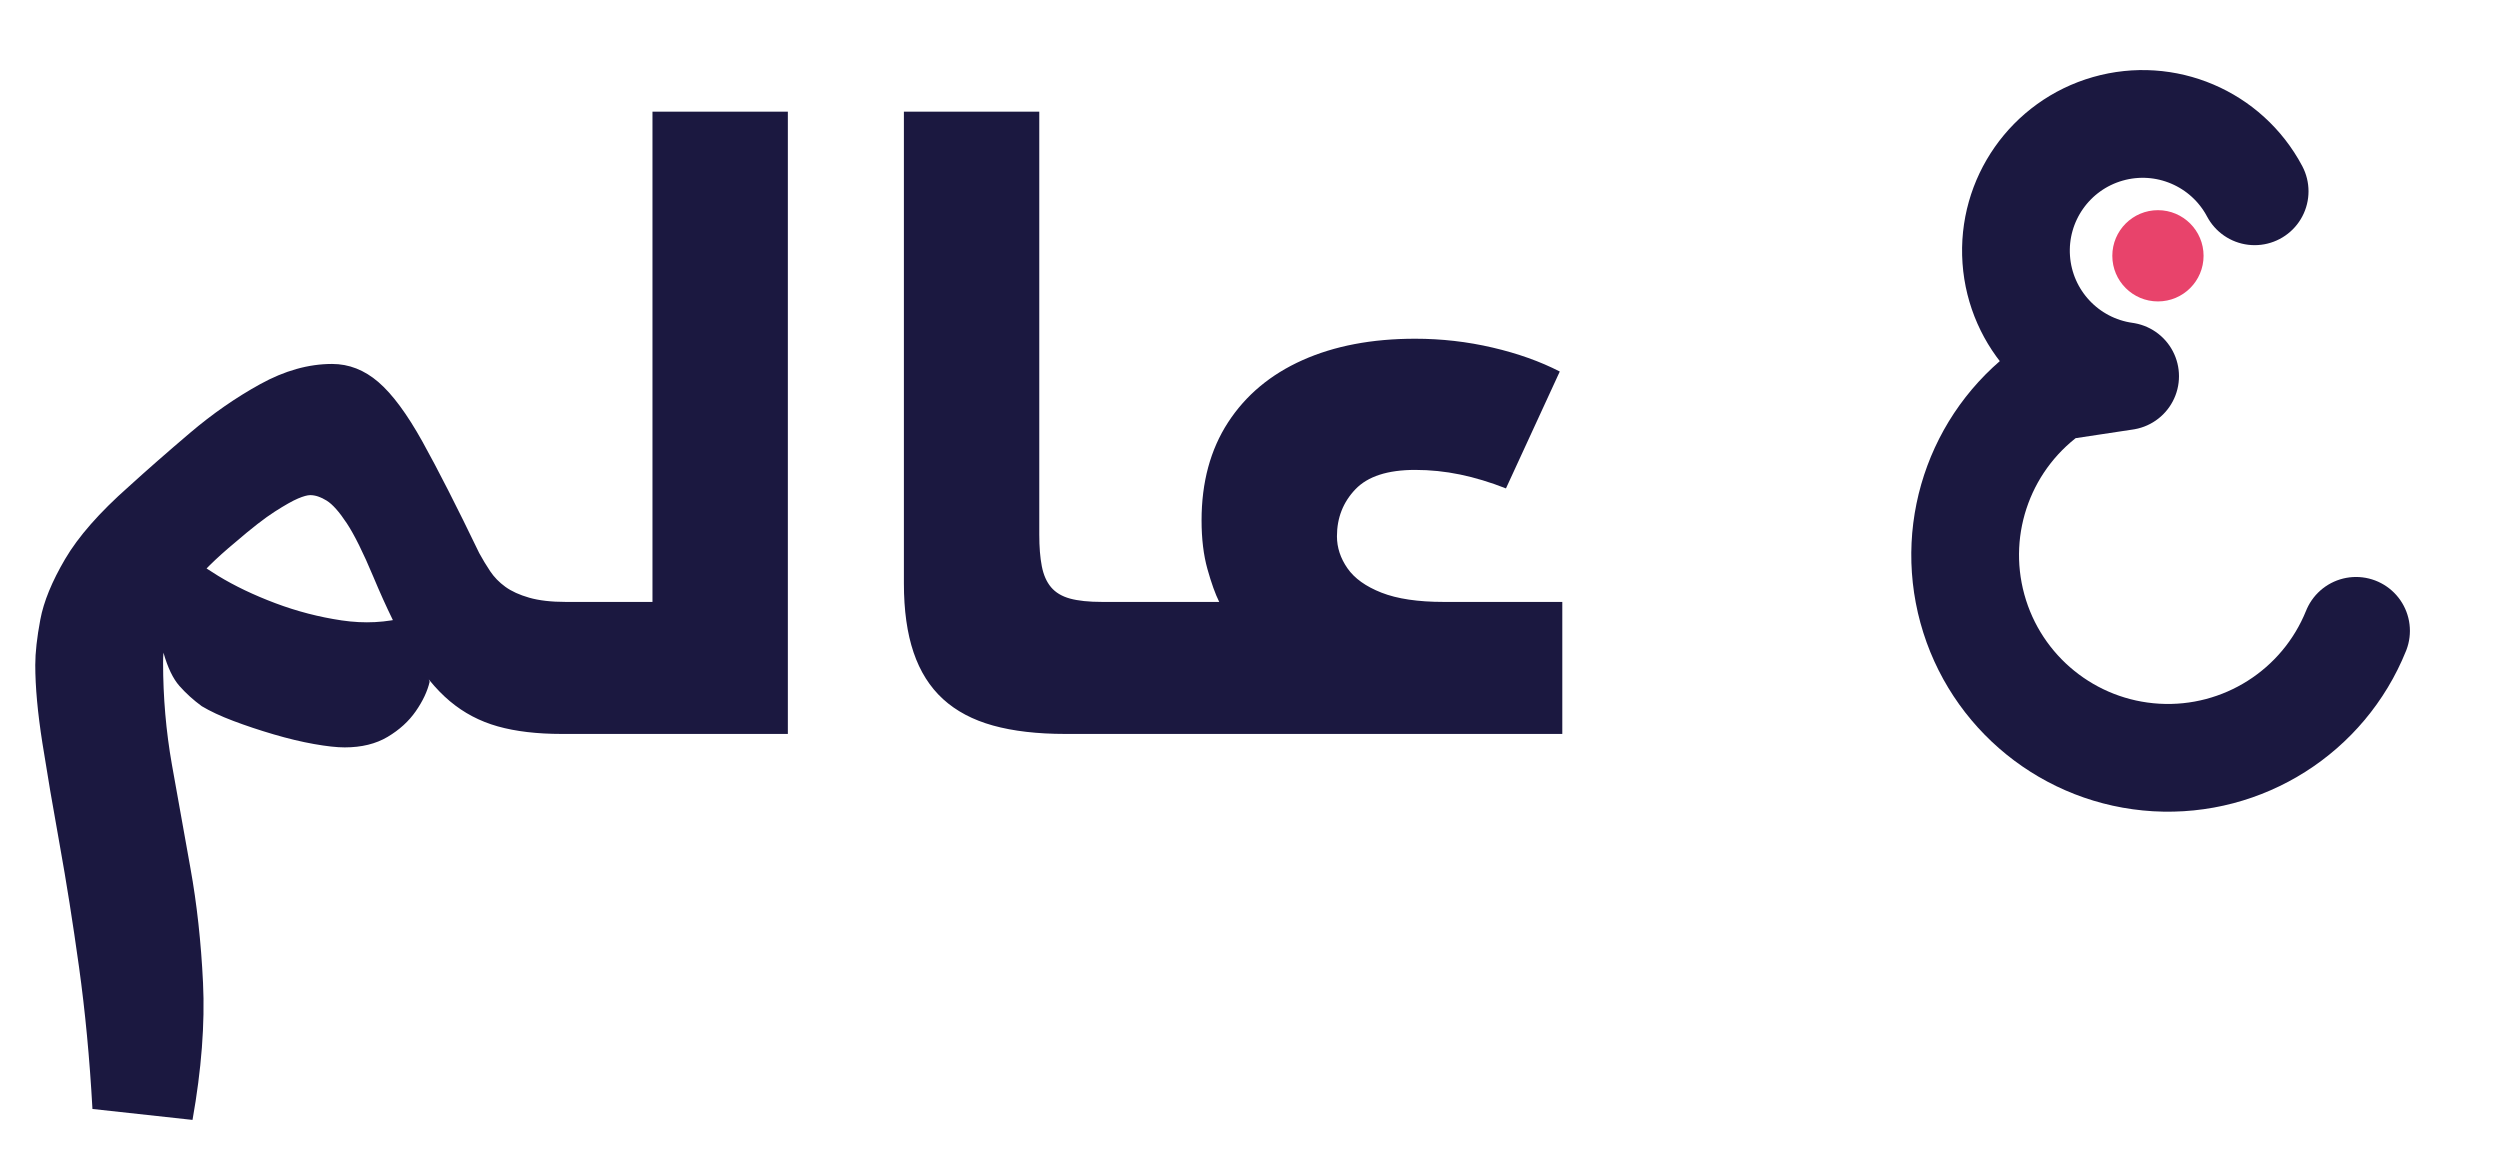
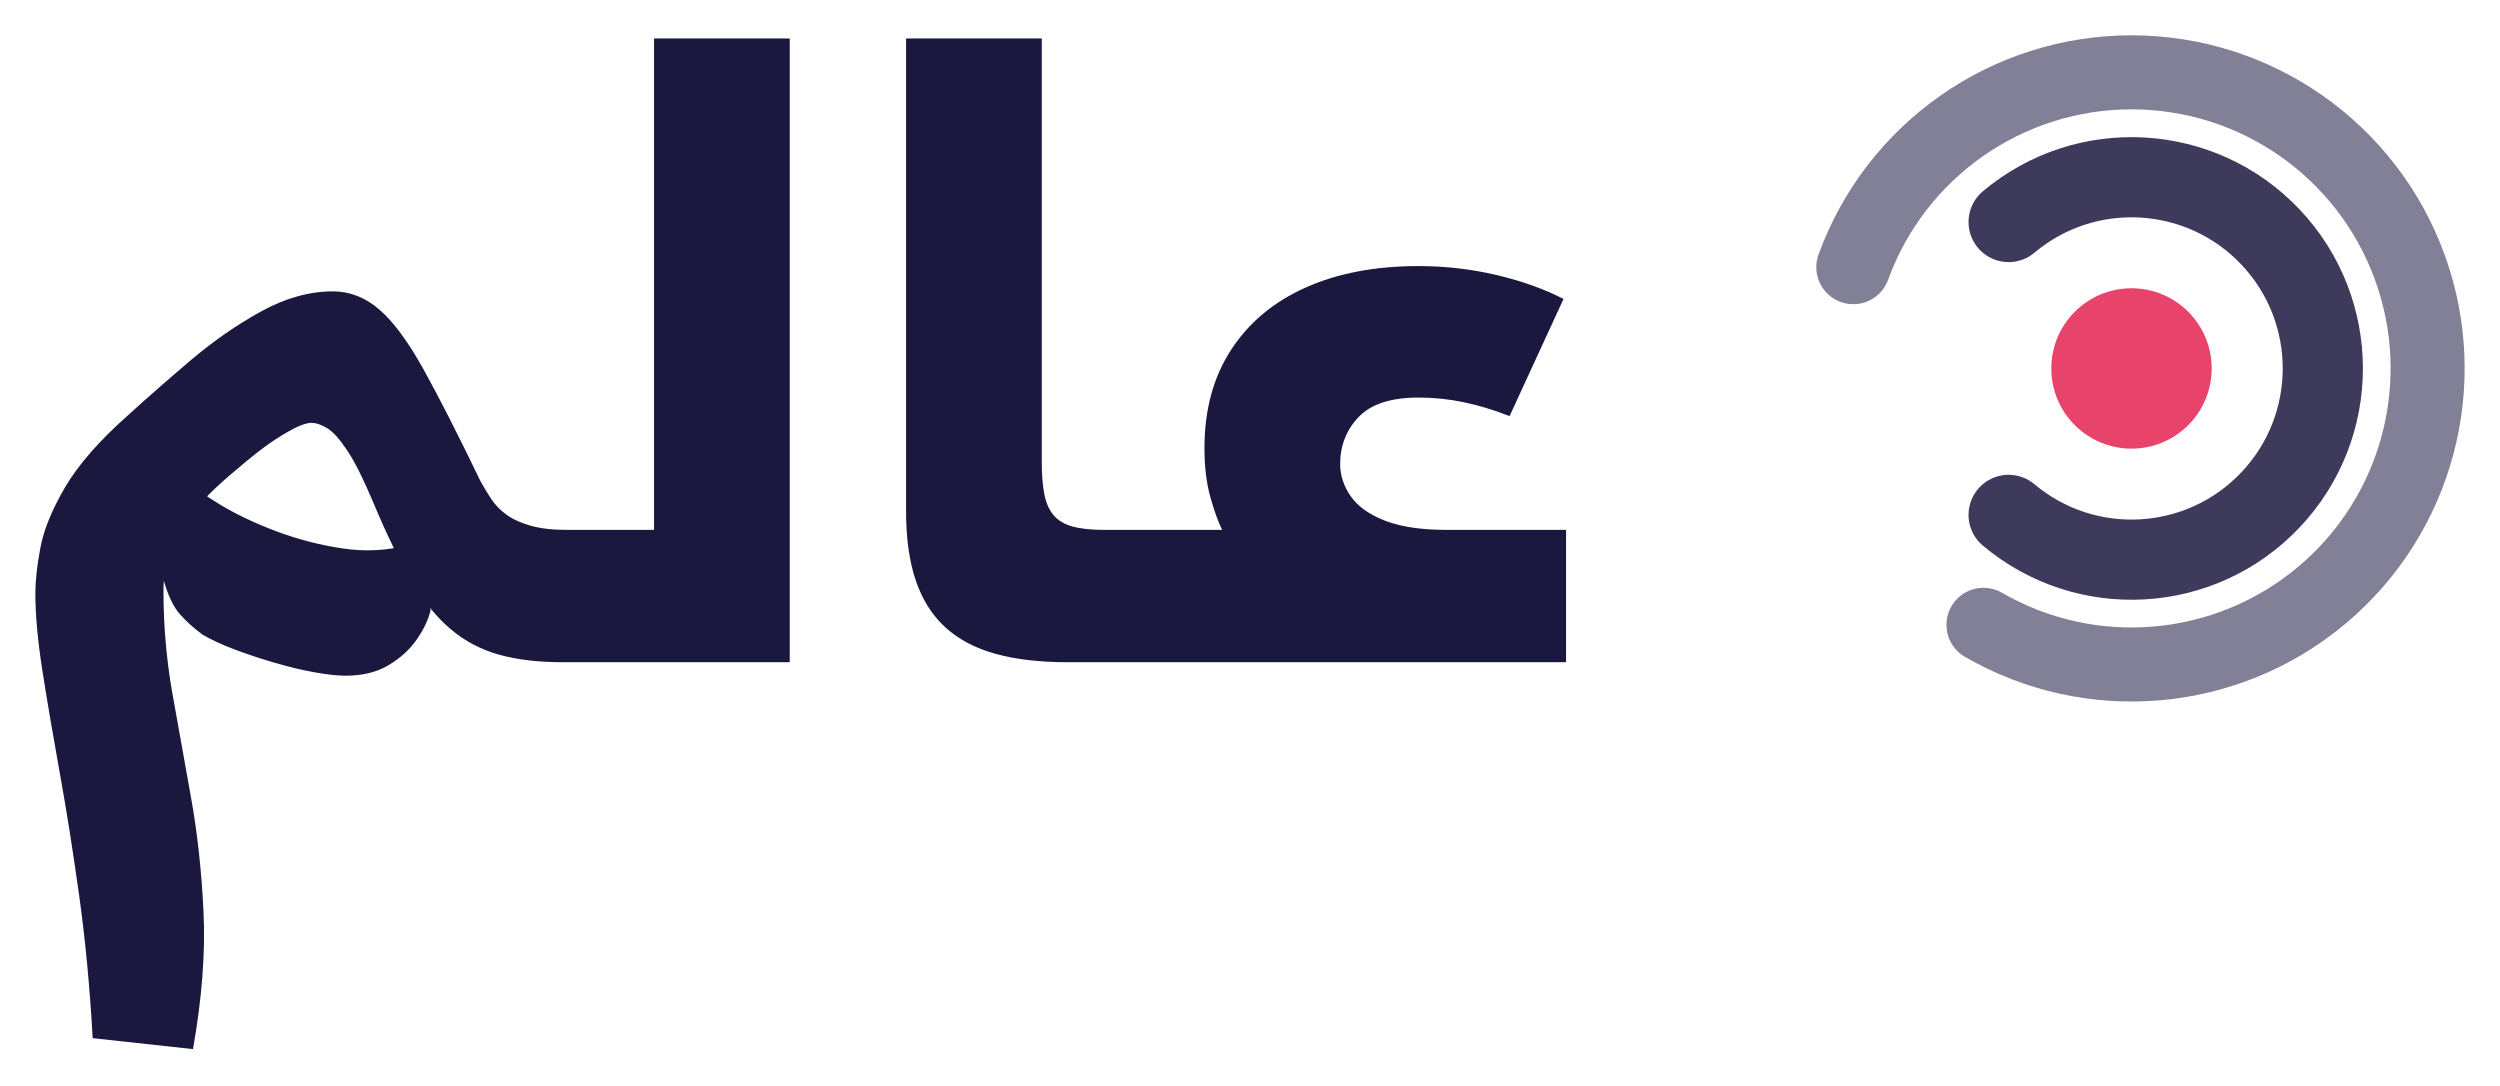
- <svg xmlns="http://www.w3.org/2000/svg" viewBox="-46.14 -192.25 3270.4 1513">
+ <svg xmlns="http://www.w3.org/2000/svg" viewBox="-46.14 -96.37 3262.57 1417.11">
  <g transform="translate(0 -46.14) scale(1.1)">
    <path d="M187 1199L68 1186Q63 1096 52 1017Q41 938 29 871.5Q17 805 8.5 751Q0 697 0 658Q0 636 6 604Q12 572 35.5 532Q59 492 111 446Q144 416 184 382Q224 348 267.5 324Q311 300 353 300Q383 300 408 321.5Q433 343 460.5 392.5Q488 442 528 525Q534 536 541 546.5Q548 557 559 565Q570 573 587.5 578Q605 583 631 583L637 583L637 740L626 740Q582 740 550 731Q518 722 493 701Q468 680 446.5 644Q425 608 402 553Q384 510 370.5 489.5Q357 469 346.5 462.5Q336 456 327 456Q322 456 312.5 460Q303 464 285 475.5Q267 487 238 512Q203 541 184.5 565Q166 589 159 610.5Q152 632 152 655Q152 717 162.5 776.5Q173 836 184.5 899.5Q196 963 199.5 1036Q203 1109 187 1199ZM368 756L368 756Q354 756 331.5 752Q309 748 283.5 740.5Q258 733 235.5 724.5Q213 716 198 707Q183 696 171.5 683Q160 670 152.5 643.5Q145 617 143 567L173 519Q188 534 217.5 552Q247 570 285.5 584.5Q324 599 364.5 605Q405 611 442 601L469 678Q465 695 452.5 713Q440 731 419 743.5Q398 756 368 756ZM637 740L637 583L734 583L734 0L895 0L895 740L637 740ZM637 583L647 583L647 740L637 740Q607 740 607 662Q607 583 637 583ZM1225 740Q1175 740 1139 730Q1103 720 1079.5 698.5Q1056 677 1044.5 643Q1033 609 1033 561L1033 0L1194 0L1194 503Q1194 525 1197 540.5Q1200 556 1208 565.5Q1216 575 1230.5 579Q1245 583 1269 583L1308 583L1308 740L1225 740ZM1308 740L1308 583L1408 583Q1401 569 1394 544Q1387 519 1387 486Q1387 418 1418.5 369.5Q1450 321 1507 295.5Q1564 270 1641 270Q1688 270 1733 280.5Q1778 291 1813 309L1749 448Q1721 437 1694.5 431.5Q1668 426 1641 426Q1592 426 1570 449Q1548 472 1548 505Q1548 525 1560.5 543Q1573 561 1601 572Q1629 583 1675 583L1816 583L1816 740L1308 740ZM1308 583L1318 583L1318 740L1308 740Q1278 740 1278 662Q1278 583 1308 583Z" fill="#1b1840" />
  </g>
-   <g transform="translate(2249.55 -146.11) scale(16.58)">
-     <path d="M39.43 12.31A10 10 0 1 0 29.21 26.9L23.65 27.74A16 16 0 1 0 47.43 46.99" fill="none" stroke="#1b1840" stroke-width="8.5" stroke-linecap="round" stroke-linejoin="round" />
-     <circle cx="31.8" cy="17.4" r="3.6" fill="#e8436b" />
+   <g transform="translate(2220.33 -130.73) scale(16.1)">
+     <path d="M9.45 23.79A24 24 0 1 1 20 52.78" fill="none" stroke="#1b1840" stroke-width="6" stroke-linecap="round" stroke-opacity="0.55" />
+     <path d="M22.04 20.13A15.5 15.5 0 1 1 22.04 43.87" fill="none" stroke="#1b1840" stroke-width="6.5" stroke-linecap="round" stroke-opacity="0.85" />
+     <circle cx="32" cy="32" r="6.5" fill="#e8436b" />
  </g>
</svg>
